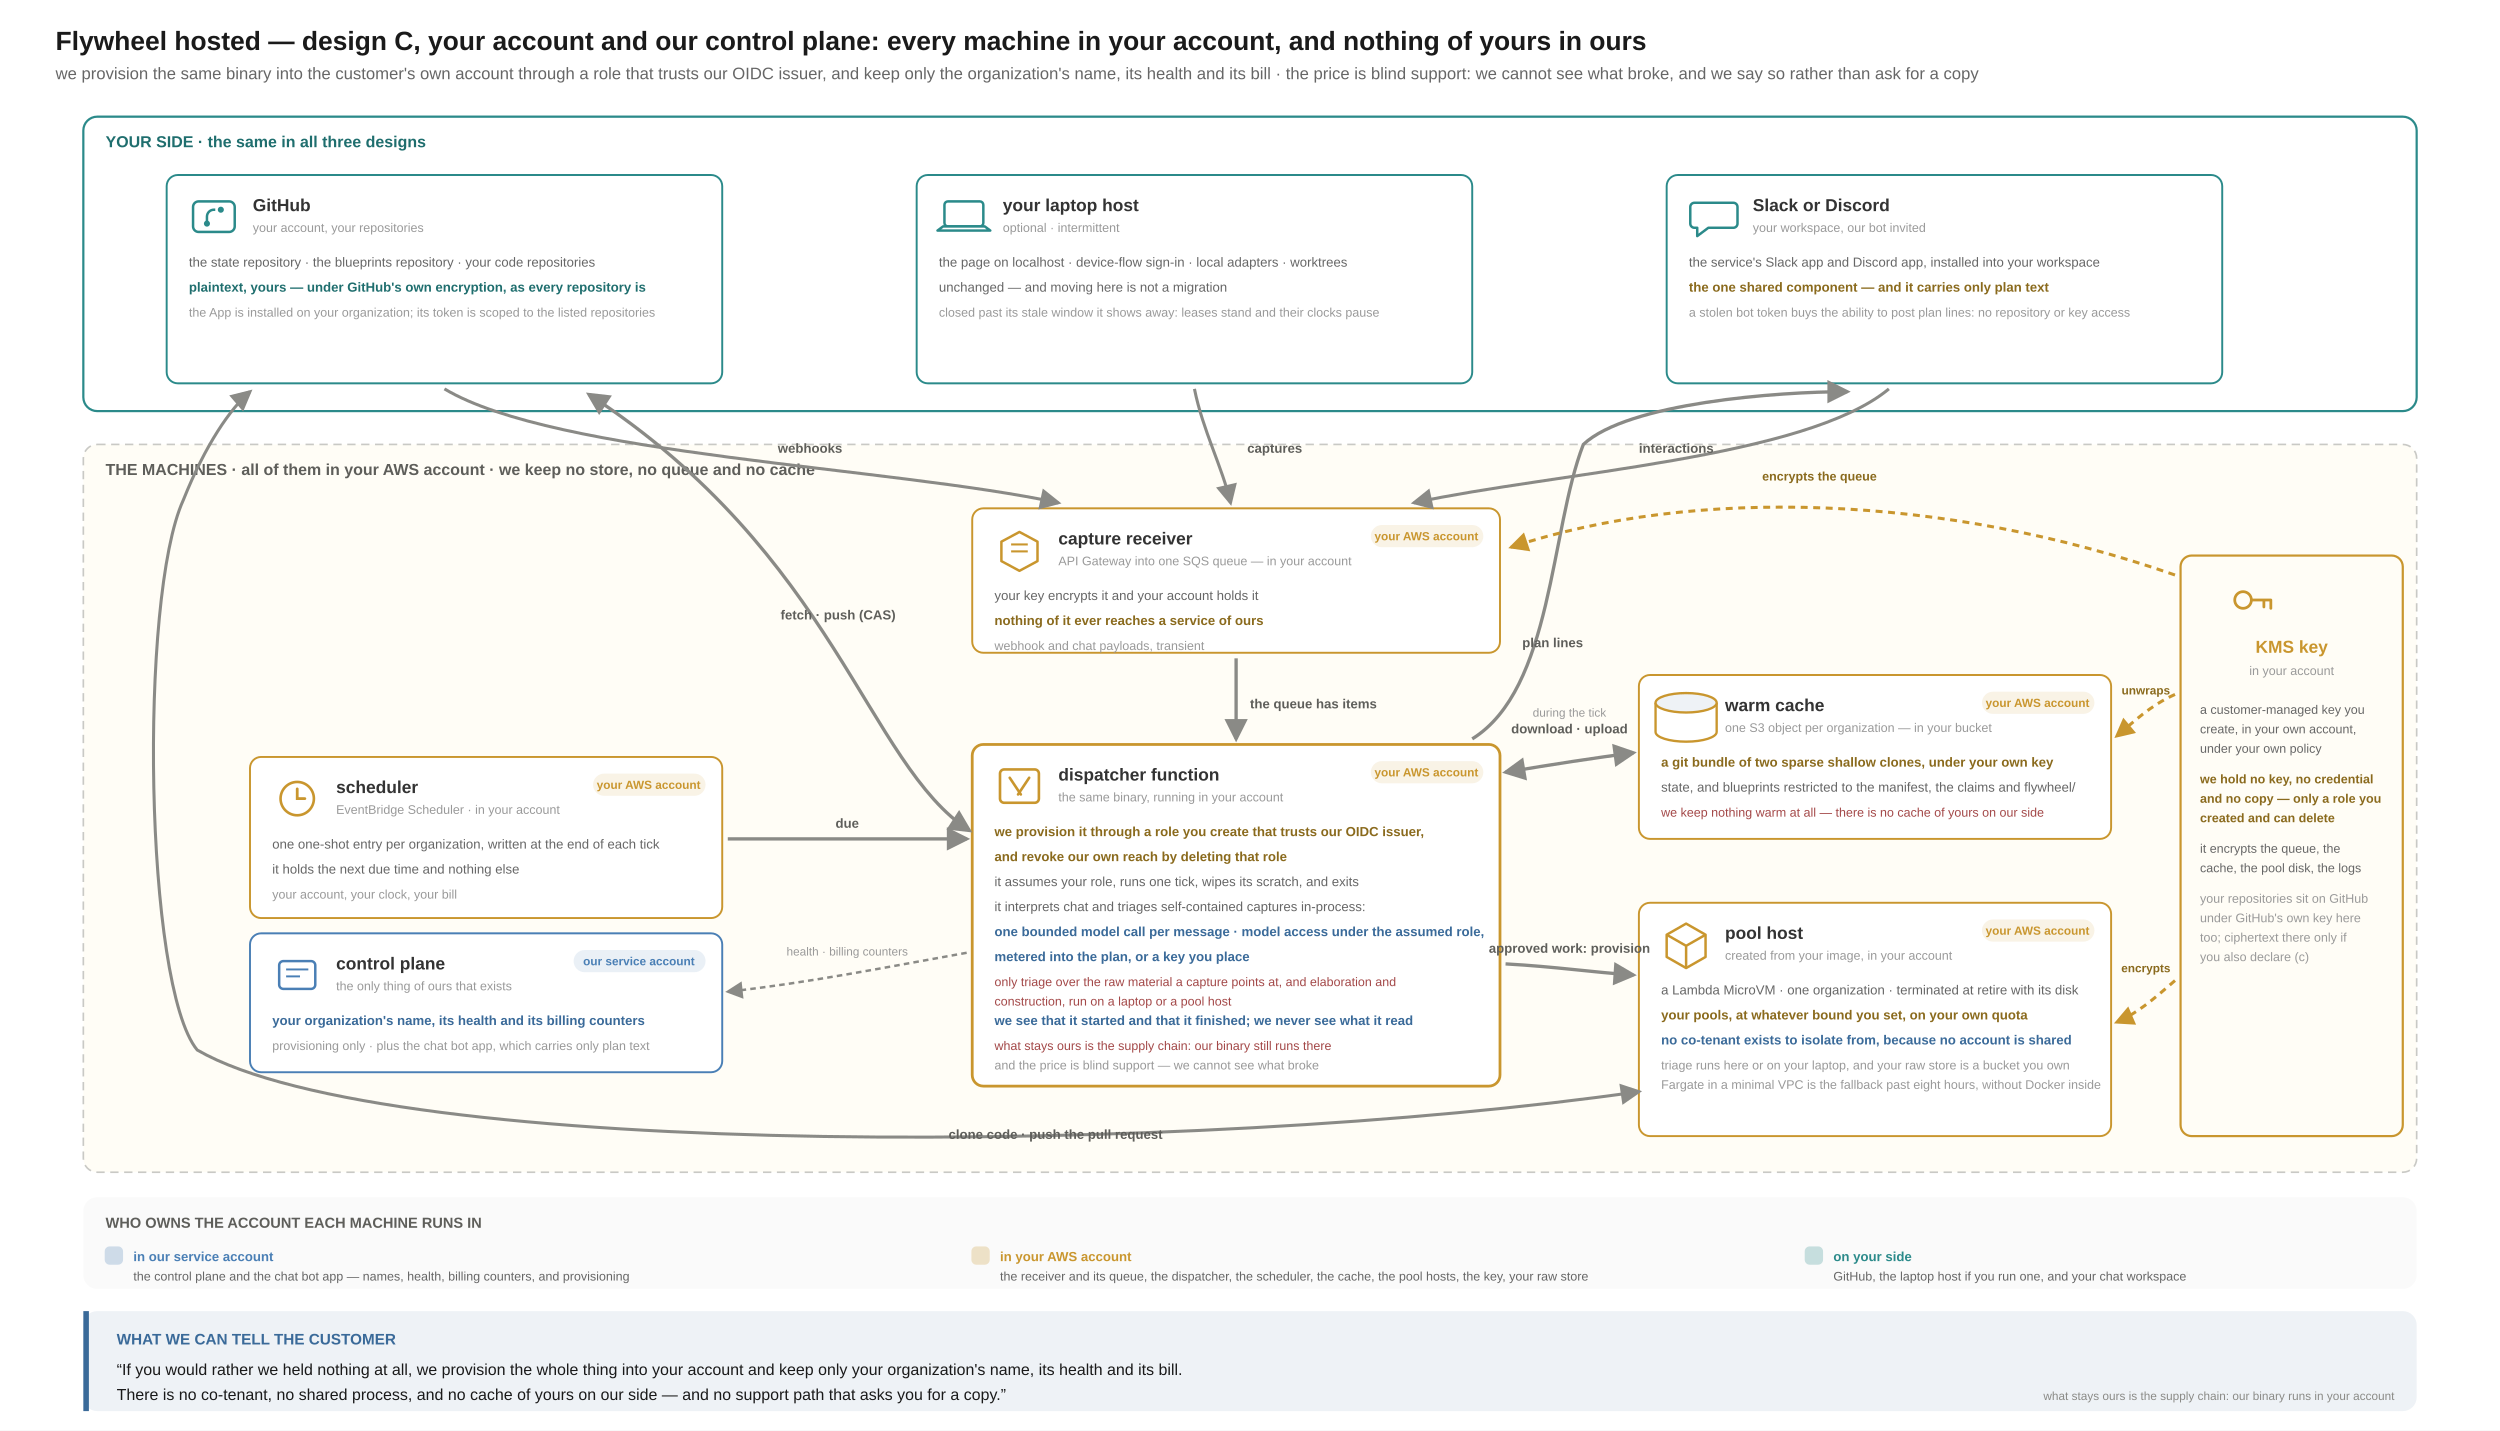
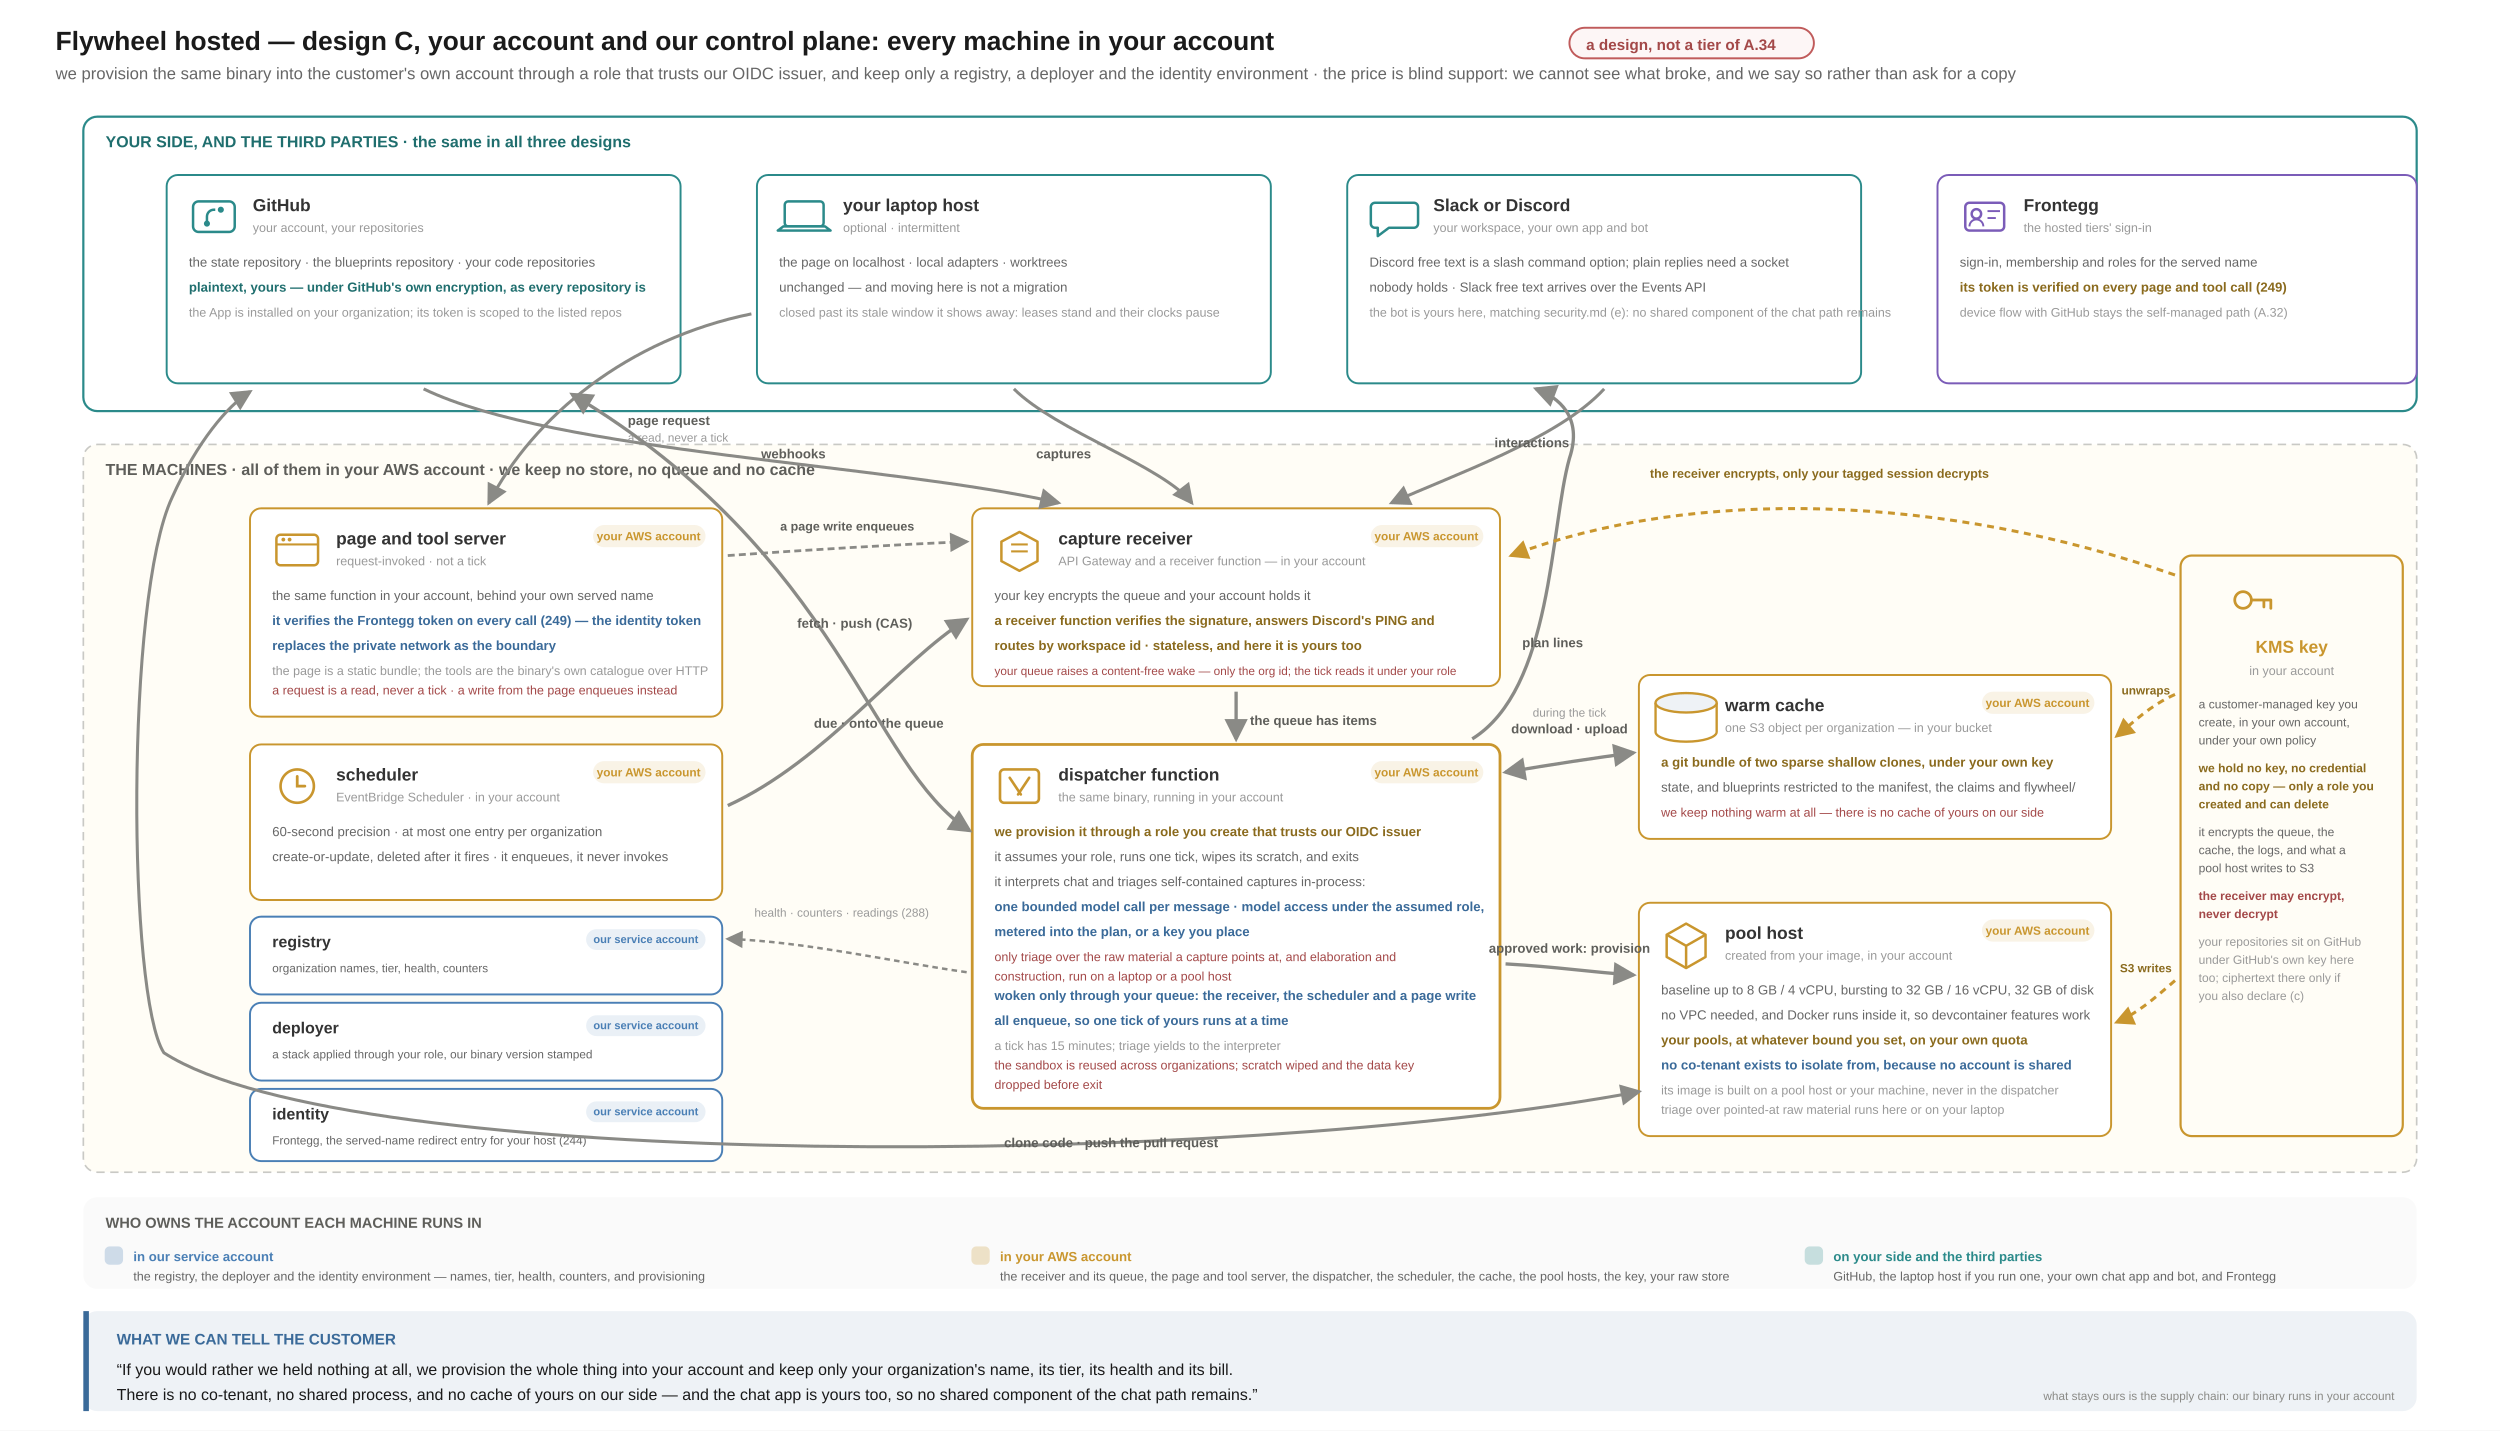
<svg xmlns="http://www.w3.org/2000/svg" viewBox="0 0 1800 1030" font-family="-apple-system, 'Helvetica Neue', Arial, sans-serif">
  <defs>
    <marker id="mS" viewBox="0 0 10 10" refX="8.5" refY="5" markerWidth="7" markerHeight="7" orient="auto-start-reverse">
      <path d="M0 0L10 5L0 10z" fill="#8a8a86" />
    </marker>
    <marker id="mK" viewBox="0 0 10 10" refX="8.5" refY="5" markerWidth="6.5" markerHeight="6.5" orient="auto-start-reverse">
      <path d="M0 0L10 5L0 10z" fill="#c9962e" />
    </marker>
    <g id="repo">
      <rect x="-15" y="-11" width="30" height="22" rx="4" fill="#fff" stroke="currentColor" stroke-width="1.8" />
      <circle cx="-5" cy="5" r="2.2" fill="currentColor" />
      <circle cx="5" cy="-5" r="2.2" fill="currentColor" />
      <path d="M -5 5 v-5 a 5 5 0 0 1 5 -5 h 1" fill="none" stroke="currentColor" stroke-width="1.8" />
    </g>
    <g id="laptop" stroke="currentColor" stroke-width="1.8" fill="#fff">
      <rect x="-14" y="-11" width="28" height="18" rx="2.5" />
      <path d="M -19 10 L 19 10 L 15 7 L -15 7 Z" stroke-linejoin="round" />
    </g>
    <g id="chat" stroke="currentColor" stroke-width="1.8" fill="#fff" stroke-linejoin="round">
      <path d="M -14 -10 h 28 a 3 3 0 0 1 3 3 v 12 a 3 3 0 0 1 -3 3 h -18 l -8 6 v -6 h -2 a 3 3 0 0 1 -3 -3 v -12 a 3 3 0 0 1 3 -3 z" />
    </g>
+     <g id="id" stroke="currentColor" stroke-width="1.8" fill="#fff">
+       <rect x="-14" y="-10" width="28" height="20" rx="3" />
+       <circle cx="-6" cy="-2" r="3.4" />
+       <path d="M -11 7 a 5 5 0 0 1 10 0 M 2 -4 h 9 M 2 1 h 6" stroke-width="1.4" />
+     </g>
    <g id="gate" stroke="currentColor" stroke-width="1.8" fill="#fff">
      <path d="M 0 -13 L 13 -6 L 13 8 L 0 15 L -13 8 L -13 -6 Z" stroke-linejoin="round" />
      <path d="M -6 1 h 12 M -6 -4 h 12" stroke-width="1.5" />
    </g>
    <g id="fn" stroke="currentColor" stroke-width="1.9" fill="none" stroke-linejoin="round">
      <rect x="-14" y="-12" width="28" height="24" rx="3" fill="#fff" />
      <path d="M -7 -6 L 1 6 M 7 -6 L -1 6" stroke-linecap="round" />
    </g>
+     <g id="win" stroke="currentColor" stroke-width="1.8" fill="#fff">
+       <rect x="-15" y="-11" width="30" height="22" rx="3" />
+       <path d="M -15 -4 h 30" stroke-width="1.5" />
+       <circle cx="-10" cy="-7.5" r="1.4" fill="currentColor" stroke="none" />
+       <circle cx="-5.5" cy="-7.5" r="1.4" fill="currentColor" stroke="none" />
+     </g>
    <g id="cyl">
      <path d="M -22 -10 L -22 11 A 22 7 0 0 0 22 11 L 22 -10" fill="#fff" stroke="currentColor" stroke-width="1.7" />
      <ellipse cx="0" cy="-10" rx="22" ry="7" fill="#eef2f6" stroke="currentColor" stroke-width="1.7" />
    </g>
    <g id="clock">
      <circle r="12" fill="#fff" stroke="currentColor" stroke-width="1.9" />
      <path d="M 0 -7 V 0 H 5.5" fill="none" stroke="currentColor" stroke-width="2" stroke-linecap="round" />
    </g>
    <g id="cube" stroke="currentColor" stroke-width="1.8" stroke-linejoin="round">
      <path d="M -14 -7 L 0 -15 L 14 -7 L 14 9 L 0 17 L -14 9 Z" fill="#fff" />
      <path d="M -14 -7 L 0 1 L 14 -7 M 0 1 L 0 17" fill="none" />
    </g>
    <g id="key" stroke="currentColor" stroke-width="2" fill="none" stroke-linecap="round">
      <circle cx="-7" cy="0" r="6" />
      <path d="M -1 0 H 13 M 8 0 v5 M 13 0 v6" />
    </g>
    <g id="dash" stroke="currentColor" stroke-width="1.8" fill="#fff">
      <rect x="-13" y="-10" width="26" height="20" rx="3" />
      <path d="M -8 -4 h 16 M -8 1 h 10" stroke-width="1.4" />
    </g>
  </defs>
  <rect width="1800" height="1030" fill="#fff" />
-   <text x="40" y="36" font-size="19" font-weight="700" fill="#1a1a1a">Flywheel hosted — design C, your account and our control plane: every machine in your account, and nothing of yours in ours</text>
-   <text x="40" y="57" font-size="12" fill="#666">we provision the same binary into the customer's own account through a role that trusts our OIDC issuer, and keep only the organization's name, its health and its bill · the price is blind support: we cannot see what broke, and we say so rather than ask for a copy</text>
+   <text x="40" y="36" font-size="19" font-weight="700" fill="#1a1a1a">Flywheel hosted — design C, your account and our control plane: every machine in your account</text>
+   <rect x="1130" y="20" width="176" height="22" rx="11" fill="#fdf6f6" stroke="#c05b5b" stroke-width="1.4" />
+   <text x="1142" y="36" font-size="11" font-weight="700" fill="#a34848">a design, not a tier of A.34</text>
+   <text x="40" y="57" font-size="12" fill="#666">we provision the same binary into the customer's own account through a role that trusts our OIDC issuer, and keep only a registry, a deployer and the identity environment · the price is blind support: we cannot see what broke, and we say so rather than ask for a copy</text>
  <rect x="60" y="84" width="1680" height="212" rx="10" fill="#fff" stroke="#2b8a8a" stroke-width="1.6" />
-   <text x="76" y="106" font-size="11.5" font-weight="700" fill="#1f6e6e">YOUR SIDE · the same in all three designs</text>
-   <rect x="120" y="126" width="400" height="150" rx="8" fill="#fff" stroke="#2b8a8a" stroke-width="1.4" />
+   <text x="76" y="106" font-size="11.5" font-weight="700" fill="#1f6e6e">YOUR SIDE, AND THE THIRD PARTIES · the same in all three designs</text>
+   <rect x="120" y="126" width="370" height="150" rx="8" fill="#fff" stroke="#2b8a8a" stroke-width="1.4" />
  <use href="#repo" x="154" y="156" color="#2b8a8a" />
  <text x="182" y="152" font-size="12.5" font-weight="700" fill="#333">GitHub</text>
  <text x="182" y="167" font-size="9" fill="#999">your account, your repositories</text>
  <text x="136" y="192" font-size="9.5" fill="#666">the state repository · the blueprints repository · your code repositories</text>
  <text x="136" y="210" font-size="9.5" font-weight="700" fill="#1f6e6e">plaintext, yours — under GitHub's own encryption, as every repository is</text>
-   <text x="136" y="228" font-size="9" fill="#999">the App is installed on your organization; its token is scoped to the listed repositories</text>
-   <rect x="660" y="126" width="400" height="150" rx="8" fill="#fff" stroke="#2b8a8a" stroke-width="1.4" />
-   <use href="#laptop" x="694" y="156" color="#2b8a8a" />
-   <text x="722" y="152" font-size="12.5" font-weight="700" fill="#333">your laptop host</text>
-   <text x="722" y="167" font-size="9" fill="#999">optional · intermittent</text>
-   <text x="676" y="192" font-size="9.5" fill="#666">the page on localhost · device-flow sign-in · local adapters · worktrees</text>
-   <text x="676" y="210" font-size="9.5" fill="#666">unchanged — and moving here is not a migration</text>
-   <text x="676" y="228" font-size="9" fill="#999">closed past its stale window it shows away: leases stand and their clocks pause</text>
-   <rect x="1200" y="126" width="400" height="150" rx="8" fill="#fff" stroke="#2b8a8a" stroke-width="1.4" />
-   <use href="#chat" x="1234" y="156" color="#2b8a8a" />
-   <text x="1262" y="152" font-size="12.5" font-weight="700" fill="#333">Slack or Discord</text>
-   <text x="1262" y="167" font-size="9" fill="#999">your workspace, our bot invited</text>
-   <text x="1216" y="192" font-size="9.5" fill="#666">the service's Slack app and Discord app, installed into your workspace</text>
-   <text x="1216" y="210" font-size="9.5" font-weight="700" fill="#8a6a1d">the one shared component — and it carries only plan text</text>
-   <text x="1216" y="228" font-size="9" fill="#999">a stolen bot token buys the ability to post plan lines: no repository or key access</text>
+   <text x="136" y="228" font-size="9" fill="#999">the App is installed on your organization; its token is scoped to the listed repos</text>
+   <rect x="545" y="126" width="370" height="150" rx="8" fill="#fff" stroke="#2b8a8a" stroke-width="1.4" />
+   <use href="#laptop" x="579" y="156" color="#2b8a8a" />
+   <text x="607" y="152" font-size="12.5" font-weight="700" fill="#333">your laptop host</text>
+   <text x="607" y="167" font-size="9" fill="#999">optional · intermittent</text>
+   <text x="561" y="192" font-size="9.5" fill="#666">the page on localhost · local adapters · worktrees</text>
+   <text x="561" y="210" font-size="9.5" fill="#666">unchanged — and moving here is not a migration</text>
+   <text x="561" y="228" font-size="9" fill="#999">closed past its stale window it shows away: leases stand and their clocks pause</text>
+   <rect x="970" y="126" width="370" height="150" rx="8" fill="#fff" stroke="#2b8a8a" stroke-width="1.4" />
+   <use href="#chat" x="1004" y="156" color="#2b8a8a" />
+   <text x="1032" y="152" font-size="12.5" font-weight="700" fill="#333">Slack or Discord</text>
+   <text x="1032" y="167" font-size="9" fill="#999">your workspace, your own app and bot</text>
+   <text x="986" y="192" font-size="9.5" fill="#666">Discord free text is a slash command option; plain replies need a socket</text>
+   <text x="986" y="210" font-size="9.5" fill="#666">nobody holds · Slack free text arrives over the Events API</text>
+   <text x="986" y="228" font-size="9" fill="#999">the bot is yours here, matching security.md (e): no shared component of the chat path remains</text>
+   <rect x="1395" y="126" width="345" height="150" rx="8" fill="#fff" stroke="#7b5cb8" stroke-width="1.4" />
+   <use href="#id" x="1429" y="156" color="#7b5cb8" />
+   <text x="1457" y="152" font-size="12.5" font-weight="700" fill="#333">Frontegg</text>
+   <text x="1457" y="167" font-size="9" fill="#999">the hosted tiers' sign-in</text>
+   <text x="1411" y="192" font-size="9.5" fill="#666">sign-in, membership and roles for the served name</text>
+   <text x="1411" y="210" font-size="9.5" font-weight="700" fill="#8a6a1d">its token is verified on every page and tool call (249)</text>
+   <text x="1411" y="228" font-size="9" fill="#999">device flow with GitHub stays the self-managed path (A.32)</text>
  <rect x="60" y="320" width="1680" height="524" rx="10" fill="#fffdf6" stroke="#c9c9c5" stroke-width="1.2" stroke-dasharray="6 4" />
  <text x="76" y="342" font-size="11.5" font-weight="700" fill="#5e5e5a">THE MACHINES · all of them in your AWS account · we keep no store, no queue and no cache</text>
-   <rect x="700" y="366" width="380" height="104" rx="8" fill="#fff" stroke="#c9962e" stroke-width="1.4" />
+   <rect x="180" y="366" width="340" height="150" rx="8" fill="#fff" stroke="#c9962e" stroke-width="1.4" />
+   <use href="#win" x="214" y="396" color="#c9962e" />
+   <text x="242" y="392" font-size="12.5" font-weight="700" fill="#333">page and tool server</text>
+   <text x="242" y="407" font-size="9" fill="#999">request-invoked · not a tick</text>
+   <rect x="427" y="378" width="81" height="16" rx="8" fill="#c9962e" opacity="0.12" />
+   <text x="467" y="389" font-size="8.5" font-weight="700" fill="#c9962e" text-anchor="middle">your AWS account</text>
+   <text x="196" y="432" font-size="9.5" fill="#666">the same function in your account, behind your own served name</text>
+   <text x="196" y="450" font-size="9.5" font-weight="700" fill="#3a6a99">it verifies the Frontegg token on every call (249) — the identity token</text>
+   <text x="196" y="468" font-size="9.5" font-weight="700" fill="#3a6a99">replaces the private network as the boundary</text>
+   <text x="196" y="486" font-size="9" fill="#999">the page is a static bundle; the tools are the binary's own catalogue over HTTP</text>
+   <text x="196" y="500" font-size="9" fill="#a34848">a request is a read, never a tick · a write from the page enqueues instead</text>
+   <rect x="700" y="366" width="380" height="128" rx="8" fill="#fff" stroke="#c9962e" stroke-width="1.4" />
  <use href="#gate" x="734" y="396" color="#c9962e" />
  <text x="762" y="392" font-size="12.5" font-weight="700" fill="#333">capture receiver</text>
-   <text x="762" y="407" font-size="9" fill="#999">API Gateway into one SQS queue — in your account</text>
+   <text x="762" y="407" font-size="9" fill="#999">API Gateway and a receiver function — in your account</text>
  <rect x="987" y="378" width="81" height="16" rx="8" fill="#c9962e" opacity="0.12" />
  <text x="1027" y="389" font-size="8.5" font-weight="700" fill="#c9962e" text-anchor="middle">your AWS account</text>
-   <text x="716" y="432" font-size="9.5" fill="#666">your key encrypts it and your account holds it</text>
-   <text x="716" y="450" font-size="9.5" font-weight="700" fill="#8a6a1d">nothing of it ever reaches a service of ours</text>
-   <text x="716" y="468" font-size="9" fill="#999">webhook and chat payloads, transient</text>
-   <rect x="700" y="536" width="380" height="246" rx="8" fill="#fff" stroke="#c9962e" stroke-width="2" />
+   <text x="716" y="432" font-size="9.5" fill="#666">your key encrypts the queue and your account holds it</text>
+   <text x="716" y="450" font-size="9.5" font-weight="700" fill="#8a6a1d">a receiver function verifies the signature, answers Discord's PING and</text>
+   <text x="716" y="468" font-size="9.5" font-weight="700" fill="#8a6a1d">routes by workspace id · stateless, and here it is yours too</text>
+   <text x="716" y="486" font-size="8.5" fill="#a34848">your queue raises a content-free wake — only the org id; the tick reads it under your role</text>
+   <rect x="700" y="536" width="380" height="262" rx="8" fill="#fff" stroke="#c9962e" stroke-width="2" />
  <use href="#fn" x="734" y="566" color="#c9962e" />
  <text x="762" y="562" font-size="12.5" font-weight="700" fill="#333">dispatcher function</text>
  <text x="762" y="577" font-size="9" fill="#999">the same binary, running in your account</text>
  <rect x="987" y="548" width="81" height="16" rx="8" fill="#c9962e" opacity="0.12" />
  <text x="1027" y="559" font-size="8.5" font-weight="700" fill="#c9962e" text-anchor="middle">your AWS account</text>
-   <text x="716" y="602" font-size="9.5" font-weight="700" fill="#8a6a1d">we provision it through a role you create that trusts our OIDC issuer,</text>
-   <text x="716" y="620" font-size="9.5" font-weight="700" fill="#8a6a1d">and revoke our own reach by deleting that role</text>
-   <text x="716" y="638" font-size="9.5" fill="#666">it assumes your role, runs one tick, wipes its scratch, and exits</text>
-   <text x="716" y="656" font-size="9.5" fill="#666">it interprets chat and triages self-contained captures in-process:</text>
-   <text x="716" y="674" font-size="9.5" font-weight="700" fill="#3a6a99">one bounded model call per message · model access under the assumed role,</text>
-   <text x="716" y="692" font-size="9.5" font-weight="700" fill="#3a6a99">metered into the plan, or a key you place</text>
-   <text x="716" y="710" font-size="9" fill="#a34848">only triage over the raw material a capture points at, and elaboration and</text>
-   <text x="716" y="724" font-size="9" fill="#a34848">construction, run on a laptop or a pool host</text>
-   <text x="716" y="738" font-size="9.5" font-weight="700" fill="#3a6a99">we see that it started and that it finished; we never see what it read</text>
-   <text x="716" y="756" font-size="9" fill="#a34848">what stays ours is the supply chain: our binary still runs there</text>
-   <text x="716" y="770" font-size="9" fill="#999">and the price is blind support — we cannot see what broke</text>
-   <rect x="180" y="545" width="340" height="116" rx="8" fill="#fff" stroke="#c9962e" stroke-width="1.4" />
-   <use href="#clock" x="214" y="575" color="#c9962e" />
-   <text x="242" y="571" font-size="12.5" font-weight="700" fill="#333">scheduler</text>
-   <text x="242" y="586" font-size="9" fill="#999">EventBridge Scheduler · in your account</text>
-   <rect x="427" y="557" width="81" height="16" rx="8" fill="#c9962e" opacity="0.12" />
-   <text x="467" y="568" font-size="8.5" font-weight="700" fill="#c9962e" text-anchor="middle">your AWS account</text>
-   <text x="196" y="611" font-size="9.5" fill="#666">one one-shot entry per organization, written at the end of each tick</text>
-   <text x="196" y="629" font-size="9.5" fill="#666">it holds the next due time and nothing else</text>
-   <text x="196" y="647" font-size="9" fill="#999">your account, your clock, your bill</text>
+   <text x="716" y="602" font-size="9.5" font-weight="700" fill="#8a6a1d">we provision it through a role you create that trusts our OIDC issuer</text>
+   <text x="716" y="620" font-size="9.5" fill="#666">it assumes your role, runs one tick, wipes its scratch, and exits</text>
+   <text x="716" y="638" font-size="9.5" fill="#666">it interprets chat and triages self-contained captures in-process:</text>
+   <text x="716" y="656" font-size="9.5" font-weight="700" fill="#3a6a99">one bounded model call per message · model access under the assumed role,</text>
+   <text x="716" y="674" font-size="9.5" font-weight="700" fill="#3a6a99">metered into the plan, or a key you place</text>
+   <text x="716" y="692" font-size="9" fill="#a34848">only triage over the raw material a capture points at, and elaboration and</text>
+   <text x="716" y="706" font-size="9" fill="#a34848">construction, run on a laptop or a pool host</text>
+   <text x="716" y="720" font-size="9.5" font-weight="700" fill="#3a6a99">woken only through your queue: the receiver, the scheduler and a page write</text>
+   <text x="716" y="738" font-size="9.5" font-weight="700" fill="#3a6a99">all enqueue, so one tick of yours runs at a time</text>
+   <text x="716" y="756" font-size="9" fill="#999">a tick has 15 minutes; triage yields to the interpreter</text>
+   <text x="716" y="770" font-size="9" fill="#a34848">the sandbox is reused across organizations; scratch wiped and the data key</text>
+   <text x="716" y="784" font-size="9" fill="#a34848">dropped before exit</text>
+   <rect x="180" y="536" width="340" height="112" rx="8" fill="#fff" stroke="#c9962e" stroke-width="1.4" />
+   <use href="#clock" x="214" y="566" color="#c9962e" />
+   <text x="242" y="562" font-size="12.5" font-weight="700" fill="#333">scheduler</text>
+   <text x="242" y="577" font-size="9" fill="#999">EventBridge Scheduler · in your account</text>
+   <rect x="427" y="548" width="81" height="16" rx="8" fill="#c9962e" opacity="0.12" />
+   <text x="467" y="559" font-size="8.5" font-weight="700" fill="#c9962e" text-anchor="middle">your AWS account</text>
+   <text x="196" y="602" font-size="9.5" fill="#666">60-second precision · at most one entry per organization</text>
+   <text x="196" y="620" font-size="9.5" fill="#666">create-or-update, deleted after it fires · it enqueues, it never invokes</text>
  <rect x="1180" y="486" width="340" height="118" rx="8" fill="#fff" stroke="#c9962e" stroke-width="1.4" />
  <use href="#cyl" x="1214" y="516" color="#c9962e" />
  <text x="1242" y="512" font-size="12.5" font-weight="700" fill="#333">warm cache</text>
  <text x="1242" y="527" font-size="9" fill="#999">one S3 object per organization — in your bucket</text>
  <rect x="1427" y="498" width="81" height="16" rx="8" fill="#c9962e" opacity="0.12" />
  <text x="1467" y="509" font-size="8.5" font-weight="700" fill="#c9962e" text-anchor="middle">your AWS account</text>
  <text x="1196" y="552" font-size="9.5" font-weight="700" fill="#8a6a1d">a git bundle of two sparse shallow clones, under your own key</text>
  <text x="1196" y="570" font-size="9.5" fill="#666">state, and blueprints restricted to the manifest, the claims and flywheel/</text>
  <text x="1196" y="588" font-size="9" fill="#a34848">we keep nothing warm at all — there is no cache of yours on our side</text>
  <rect x="1180" y="650" width="340" height="168" rx="8" fill="#fff" stroke="#c9962e" stroke-width="1.4" />
  <use href="#cube" x="1214" y="680" color="#c9962e" />
  <text x="1242" y="676" font-size="12.5" font-weight="700" fill="#333">pool host</text>
  <text x="1242" y="691" font-size="9" fill="#999">created from your image, in your account</text>
  <rect x="1427" y="662" width="81" height="16" rx="8" fill="#c9962e" opacity="0.12" />
  <text x="1467" y="673" font-size="8.5" font-weight="700" fill="#c9962e" text-anchor="middle">your AWS account</text>
-   <text x="1196" y="716" font-size="9.5" fill="#666">a Lambda MicroVM · one organization · terminated at retire with its disk</text>
-   <text x="1196" y="734" font-size="9.5" font-weight="700" fill="#8a6a1d">your pools, at whatever bound you set, on your own quota</text>
-   <text x="1196" y="752" font-size="9.5" font-weight="700" fill="#3a6a99">no co-tenant exists to isolate from, because no account is shared</text>
-   <text x="1196" y="770" font-size="9" fill="#999">triage runs here or on your laptop, and your raw store is a bucket you own</text>
-   <text x="1196" y="784" font-size="9" fill="#999">Fargate in a minimal VPC is the fallback past eight hours, without Docker inside</text>
-   <rect x="180" y="672" width="340" height="100" rx="8" fill="#fff" stroke="#4a7fb5" stroke-width="1.4" />
-   <use href="#dash" x="214" y="702" color="#4a7fb5" />
-   <text x="242" y="698" font-size="12.5" font-weight="700" fill="#333">control plane</text>
-   <text x="242" y="713" font-size="9" fill="#999">the only thing of ours that exists</text>
-   <rect x="413" y="684" width="95" height="16" rx="8" fill="#4a7fb5" opacity="0.12" />
-   <text x="460" y="695" font-size="8.5" font-weight="700" fill="#4a7fb5" text-anchor="middle">our service account</text>
-   <text x="196" y="738" font-size="9.5" font-weight="700" fill="#3a6a99">your organization's name, its health and its billing counters</text>
-   <text x="196" y="756" font-size="9" fill="#999">provisioning only · plus the chat bot app, which carries only plan text</text>
+   <text x="1196" y="716" font-size="9.5" fill="#666">baseline up to 8 GB / 4 vCPU, bursting to 32 GB / 16 vCPU, 32 GB of disk</text>
+   <text x="1196" y="734" font-size="9.5" fill="#666">no VPC needed, and Docker runs inside it, so devcontainer features work</text>
+   <text x="1196" y="752" font-size="9.5" font-weight="700" fill="#8a6a1d">your pools, at whatever bound you set, on your own quota</text>
+   <text x="1196" y="770" font-size="9.5" font-weight="700" fill="#3a6a99">no co-tenant exists to isolate from, because no account is shared</text>
+   <text x="1196" y="788" font-size="9" fill="#999">its image is built on a pool host or your machine, never in the dispatcher</text>
+   <text x="1196" y="802" font-size="9" fill="#999">triage over pointed-at raw material runs here or on your laptop</text>
+   <rect x="180" y="660" width="340" height="56" rx="8" fill="#fff" stroke="#4a7fb5" stroke-width="1.4" />
+   <text x="196" y="682" font-size="11.5" font-weight="700" fill="#333">registry</text>
+   <text x="196" y="700" font-size="8.5" fill="#666">organization names, tier, health, counters</text>
+   <rect x="422" y="669" width="86" height="15" rx="7.5" fill="#4a7fb5" opacity="0.12" />
+   <text x="465" y="679" font-size="8" font-weight="700" fill="#4a7fb5" text-anchor="middle">our service account</text>
+   <rect x="180" y="722" width="340" height="56" rx="8" fill="#fff" stroke="#4a7fb5" stroke-width="1.4" />
+   <text x="196" y="744" font-size="11.5" font-weight="700" fill="#333">deployer</text>
+   <text x="196" y="762" font-size="8.5" fill="#666">a stack applied through your role, our binary version stamped</text>
+   <rect x="422" y="731" width="86" height="15" rx="7.5" fill="#4a7fb5" opacity="0.12" />
+   <text x="465" y="741" font-size="8" font-weight="700" fill="#4a7fb5" text-anchor="middle">our service account</text>
+   <rect x="180" y="784" width="340" height="52" rx="8" fill="#fff" stroke="#4a7fb5" stroke-width="1.4" />
+   <text x="196" y="806" font-size="11.5" font-weight="700" fill="#333">identity</text>
+   <text x="196" y="824" font-size="8.5" fill="#666">Frontegg, the served-name redirect entry for your host (244)</text>
+   <rect x="422" y="793" width="86" height="15" rx="7.5" fill="#4a7fb5" opacity="0.12" />
+   <text x="465" y="803" font-size="8" font-weight="700" fill="#4a7fb5" text-anchor="middle">our service account</text>
  <rect x="1570" y="400" width="160" height="418" rx="8" fill="#fffdf6" stroke="#c9962e" stroke-width="1.6" />
  <use href="#key" x="1622" y="432" color="#c9962e" />
  <text x="1650" y="470" font-size="12.5" font-weight="700" fill="#c9962e" text-anchor="middle">KMS key</text>
  <text x="1650" y="486" font-size="9" fill="#999" text-anchor="middle">in your account</text>
-   <text x="1584" y="514" font-size="9" fill="#666">a customer-managed key you</text>
-   <text x="1584" y="528" font-size="9" fill="#666">create, in your own account,</text>
-   <text x="1584" y="542" font-size="9" fill="#666">under your own policy</text>
-   <text x="1584" y="564" font-size="9" font-weight="700" fill="#8a6a1d">we hold no key, no credential</text>
-   <text x="1584" y="578" font-size="9" font-weight="700" fill="#8a6a1d">and no copy — only a role you</text>
-   <text x="1584" y="592" font-size="9" font-weight="700" fill="#8a6a1d">created and can delete</text>
-   <text x="1584" y="614" font-size="9" fill="#666">it encrypts the queue, the</text>
-   <text x="1584" y="628" font-size="9" fill="#666">cache, the pool disk, the logs</text>
-   <text x="1584" y="650" font-size="9" fill="#999">your repositories sit on GitHub</text>
-   <text x="1584" y="664" font-size="9" fill="#999">under GitHub's own key here</text>
-   <text x="1584" y="678" font-size="9" fill="#999">too; ciphertext there only if</text>
-   <text x="1584" y="692" font-size="9" fill="#999">you also declare (c)</text>
-   <path d="M 320 280 C 400 328, 640 336, 762 362" fill="none" stroke="#8a8a86" stroke-width="2.2" marker-end="url(#mS)" />
-   <text x="560" y="326" font-size="9.5" font-weight="700" fill="#5e5e5a">webhooks</text>
-   <path d="M 860 280 C 866 310, 880 336, 886 362" fill="none" stroke="#8a8a86" stroke-width="2.2" marker-end="url(#mS)" />
-   <text x="898" y="326" font-size="9.5" font-weight="700" fill="#5e5e5a">captures</text>
-   <path d="M 1360 280 C 1300 330, 1120 340, 1018 362" fill="none" stroke="#8a8a86" stroke-width="2.2" marker-end="url(#mS)" />
-   <text x="1180" y="326" font-size="9.5" font-weight="700" fill="#5e5e5a">interactions</text>
-   <path d="M 890 474 L 890 532" fill="none" stroke="#8a8a86" stroke-width="2.4" marker-end="url(#mS)" />
-   <text x="900" y="510" font-size="9.5" font-weight="700" fill="#5e5e5a">the queue has items</text>
-   <path d="M 524 604 L 696 604" fill="none" stroke="#8a8a86" stroke-width="2.4" marker-end="url(#mS)" />
-   <text x="610" y="596" font-size="9.5" font-weight="700" fill="#5e5e5a" text-anchor="middle">due</text>
-   <path d="M 698 598 C 624 550, 602 400, 424 284" fill="none" stroke="#8a8a86" stroke-width="2.4" marker-start="url(#mS)" marker-end="url(#mS)" />
-   <text x="562" y="446" font-size="9.5" font-weight="700" fill="#5e5e5a">fetch · push (CAS)</text>
+   <text x="1583" y="510" font-size="8.7" fill="#666">a customer-managed key you</text>
+   <text x="1583" y="523" font-size="8.7" fill="#666">create, in your own account,</text>
+   <text x="1583" y="536" font-size="8.7" fill="#666">under your own policy</text>
+   <text x="1583" y="556" font-size="8.7" font-weight="700" fill="#8a6a1d">we hold no key, no credential</text>
+   <text x="1583" y="569" font-size="8.7" font-weight="700" fill="#8a6a1d">and no copy — only a role you</text>
+   <text x="1583" y="582" font-size="8.7" font-weight="700" fill="#8a6a1d">created and can delete</text>
+   <text x="1583" y="602" font-size="8.7" fill="#666">it encrypts the queue, the</text>
+   <text x="1583" y="615" font-size="8.7" fill="#666">cache, the logs, and what a</text>
+   <text x="1583" y="628" font-size="8.7" fill="#666">pool host writes to S3</text>
+   <text x="1583" y="648" font-size="8.7" font-weight="700" fill="#a34848">the receiver may encrypt,</text>
+   <text x="1583" y="661" font-size="8.7" font-weight="700" fill="#a34848">never decrypt</text>
+   <text x="1583" y="681" font-size="8.7" fill="#999">your repositories sit on GitHub</text>
+   <text x="1583" y="694" font-size="8.7" fill="#999">under GitHub's own key here</text>
+   <text x="1583" y="707" font-size="8.7" fill="#999">too; ciphertext there only if</text>
+   <text x="1583" y="720" font-size="8.7" fill="#999">you also declare (c)</text>
+   <path d="M 305 280 C 400 326, 640 334, 762 362" fill="none" stroke="#8a8a86" stroke-width="2.2" marker-end="url(#mS)" />
+   <text x="548" y="330" font-size="9.5" font-weight="700" fill="#5e5e5a">webhooks</text>
+   <path d="M 730 280 C 760 310, 838 336, 858 362" fill="none" stroke="#8a8a86" stroke-width="2.2" marker-end="url(#mS)" />
+   <text x="746" y="330" font-size="9.5" font-weight="700" fill="#5e5e5a">captures</text>
+   <path d="M 1155 280 C 1122 316, 1046 342, 1002 362" fill="none" stroke="#8a8a86" stroke-width="2.2" marker-end="url(#mS)" />
+   <text x="1076" y="322" font-size="9.5" font-weight="700" fill="#5e5e5a">interactions</text>
+   <path d="M 541 226 C 452 244, 384 300, 352 362" fill="none" stroke="#8a8a86" stroke-width="2.2" marker-end="url(#mS)" />
+   <text x="452" y="306" font-size="9.5" font-weight="700" fill="#5e5e5a">page request</text>
+   <text x="452" y="318" font-size="8.5" fill="#999">a read, never a tick</text>
+   <path d="M 890 498 L 890 532" fill="none" stroke="#8a8a86" stroke-width="2.4" marker-end="url(#mS)" />
+   <text x="900" y="522" font-size="9.5" font-weight="700" fill="#5e5e5a">the queue has items</text>
+   <path d="M 524 580 C 594 548, 648 476, 696 446" fill="none" stroke="#8a8a86" stroke-width="2.4" marker-end="url(#mS)" />
+   <text x="586" y="524" font-size="9.5" font-weight="700" fill="#5e5e5a">due · onto the queue</text>
+   <path d="M 524 400 C 580 396, 646 392, 696 390" fill="none" stroke="#8a8a86" stroke-width="2" stroke-dasharray="5 3" marker-end="url(#mS)" />
+   <text x="610" y="382" font-size="9" font-weight="700" fill="#5e5e5a" text-anchor="middle">a page write enqueues</text>
+   <path d="M 698 598 C 626 552, 606 400, 412 284" fill="none" stroke="#8a8a86" stroke-width="2.4" marker-start="url(#mS)" marker-end="url(#mS)" />
+   <text x="574" y="452" font-size="9.5" font-weight="700" fill="#5e5e5a">fetch · push (CAS)</text>
  <path d="M 1084 556 C 1120 550, 1146 546, 1176 542" fill="none" stroke="#8a8a86" stroke-width="2.4" marker-start="url(#mS)" marker-end="url(#mS)" />
  <text x="1130" y="528" font-size="9.5" font-weight="700" fill="#5e5e5a" text-anchor="middle">download · upload</text>
  <text x="1130" y="516" font-size="8.5" fill="#999" text-anchor="middle">during the tick</text>
  <path d="M 1084 694 C 1120 696, 1146 700, 1176 702" fill="none" stroke="#8a8a86" stroke-width="2.4" marker-end="url(#mS)" />
  <text x="1130" y="686" font-size="9.5" font-weight="700" fill="#5e5e5a" text-anchor="middle">approved work: provision</text>
-   <path d="M 1060 532 C 1118 496, 1116 382, 1140 320 C 1172 290, 1280 282, 1330 282" fill="none" stroke="#8a8a86" stroke-width="2.4" marker-end="url(#mS)" />
+   <path d="M 1060 532 C 1118 496, 1116 380, 1130 330 C 1140 300, 1122 286, 1106 280" fill="none" stroke="#8a8a86" stroke-width="2.4" marker-end="url(#mS)" />
  <text x="1096" y="466" font-size="9.5" font-weight="700" fill="#5e5e5a">plan lines</text>
-   <path d="M 1180 786 C 860 832, 280 836, 142 756 C 104 710, 100 430, 132 360 C 148 320, 166 294, 180 282" fill="none" stroke="#8a8a86" stroke-width="2.2" marker-start="url(#mS)" marker-end="url(#mS)" />
-   <text x="760" y="820" font-size="9.5" font-weight="700" fill="#5e5e5a" text-anchor="middle">clone code · push the pull request</text>
-   <path d="M 696 686 C 640 696, 580 708, 524 714" fill="none" stroke="#8a8a86" stroke-width="1.8" stroke-dasharray="4 3" marker-end="url(#mS)" />
-   <text x="610" y="688" font-size="8.5" fill="#999" text-anchor="middle">health · billing counters</text>
+   <path d="M 1180 786 C 880 842, 250 844, 118 758 C 92 718, 90 430, 124 358 C 142 318, 164 292, 180 282" fill="none" stroke="#8a8a86" stroke-width="2.2" marker-start="url(#mS)" marker-end="url(#mS)" />
+   <text x="800" y="826" font-size="9.5" font-weight="700" fill="#5e5e5a" text-anchor="middle">clone code · push the pull request</text>
  <path d="M 1566 500 C 1548 508, 1536 520, 1524 530" fill="none" stroke="#c9962e" stroke-width="2.2" stroke-dasharray="5 4" marker-end="url(#mK)" />
  <text x="1545" y="500" font-size="8.5" font-weight="700" fill="#8a6a1d" text-anchor="middle">unwraps</text>
  <path d="M 1566 706 C 1550 720, 1538 730, 1524 736" fill="none" stroke="#c9962e" stroke-width="2.2" stroke-dasharray="5 4" marker-end="url(#mK)" />
-   <text x="1545" y="700" font-size="8.5" font-weight="700" fill="#8a6a1d" text-anchor="middle">encrypts</text>
-   <path d="M 1566 414 C 1400 356, 1220 350, 1088 394" fill="none" stroke="#c9962e" stroke-width="2.2" stroke-dasharray="5 4" marker-end="url(#mK)" />
-   <text x="1310" y="346" font-size="9" font-weight="700" fill="#8a6a1d" text-anchor="middle">encrypts the queue</text>
+   <text x="1545" y="700" font-size="8.5" font-weight="700" fill="#8a6a1d" text-anchor="middle">S3 writes</text>
+   <path d="M 1566 414 C 1400 356, 1220 350, 1088 400" fill="none" stroke="#c9962e" stroke-width="2.2" stroke-dasharray="5 4" marker-end="url(#mK)" />
+   <text x="1310" y="344" font-size="9" font-weight="700" fill="#8a6a1d" text-anchor="middle">the receiver encrypts, only your tagged session decrypts</text>
+   <path d="M 696 700 C 640 692, 580 678, 524 676" fill="none" stroke="#8a8a86" stroke-width="1.8" stroke-dasharray="4 3" marker-end="url(#mS)" />
+   <text x="606" y="660" font-size="8.5" fill="#999" text-anchor="middle">health · counters · readings (288)</text>
  <rect x="60" y="862" width="1680" height="66" rx="10" fill="#fafafa" />
  <text x="76" y="884" font-size="10.5" font-weight="700" fill="#5e5e5a">WHO OWNS THE ACCOUNT EACH MACHINE RUNS IN</text>
  <rect x="76" y="898" width="12" height="12" rx="3" fill="#4a7fb5" opacity="0.25" stroke="#4a7fb5" stroke-width="1.2" />
  <text x="96" y="908" font-size="9.5" font-weight="700" fill="#4a7fb5">in our service account</text>
-   <text x="96" y="922" font-size="9" fill="#666">the control plane and the chat bot app — names, health, billing counters, and provisioning</text>
+   <text x="96" y="922" font-size="9" fill="#666">the registry, the deployer and the identity environment — names, tier, health, counters, and provisioning</text>
  <rect x="700" y="898" width="12" height="12" rx="3" fill="#c9962e" opacity="0.25" stroke="#c9962e" stroke-width="1.2" />
  <text x="720" y="908" font-size="9.5" font-weight="700" fill="#c9962e">in your AWS account</text>
-   <text x="720" y="922" font-size="9" fill="#666">the receiver and its queue, the dispatcher, the scheduler, the cache, the pool hosts, the key, your raw store</text>
+   <text x="720" y="922" font-size="9" fill="#666">the receiver and its queue, the page and tool server, the dispatcher, the scheduler, the cache, the pool hosts, the key, your raw store</text>
  <rect x="1300" y="898" width="12" height="12" rx="3" fill="#2b8a8a" opacity="0.25" stroke="#2b8a8a" stroke-width="1.2" />
-   <text x="1320" y="908" font-size="9.5" font-weight="700" fill="#2b8a8a">on your side</text>
-   <text x="1320" y="922" font-size="9" fill="#666">GitHub, the laptop host if you run one, and your chat workspace</text>
+   <text x="1320" y="908" font-size="9.5" font-weight="700" fill="#2b8a8a">on your side and the third parties</text>
+   <text x="1320" y="922" font-size="9" fill="#666">GitHub, the laptop host if you run one, your own chat app and bot, and Frontegg</text>
  <rect x="60" y="944" width="1680" height="72" rx="10" fill="#eef2f6" />
  <rect x="60" y="944" width="4" height="72" fill="#3a6a99" />
  <text x="84" y="968" font-size="11" font-weight="700" fill="#3a6a99">WHAT WE CAN TELL THE CUSTOMER</text>
-   <text x="84" y="990" font-size="11.5" fill="#1a1a1a">“If you would rather we held nothing at all, we provision the whole thing into your account and keep only your organization's name, its health and its bill.</text>
-   <text x="84" y="1008" font-size="11.5" fill="#1a1a1a">There is no co-tenant, no shared process, and no cache of yours on our side — and no support path that asks you for a copy.”</text>
+   <text x="84" y="990" font-size="11.5" fill="#1a1a1a">“If you would rather we held nothing at all, we provision the whole thing into your account and keep only your organization's name, its tier, its health and its bill.</text>
+   <text x="84" y="1008" font-size="11.5" fill="#1a1a1a">There is no co-tenant, no shared process, and no cache of yours on our side — and the chat app is yours too, so no shared component of the chat path remains.”</text>
  <text x="1724" y="1008" font-size="8.5" fill="#8a8a86" text-anchor="end">what stays ours is the supply chain: our binary runs in your account</text>
</svg>
